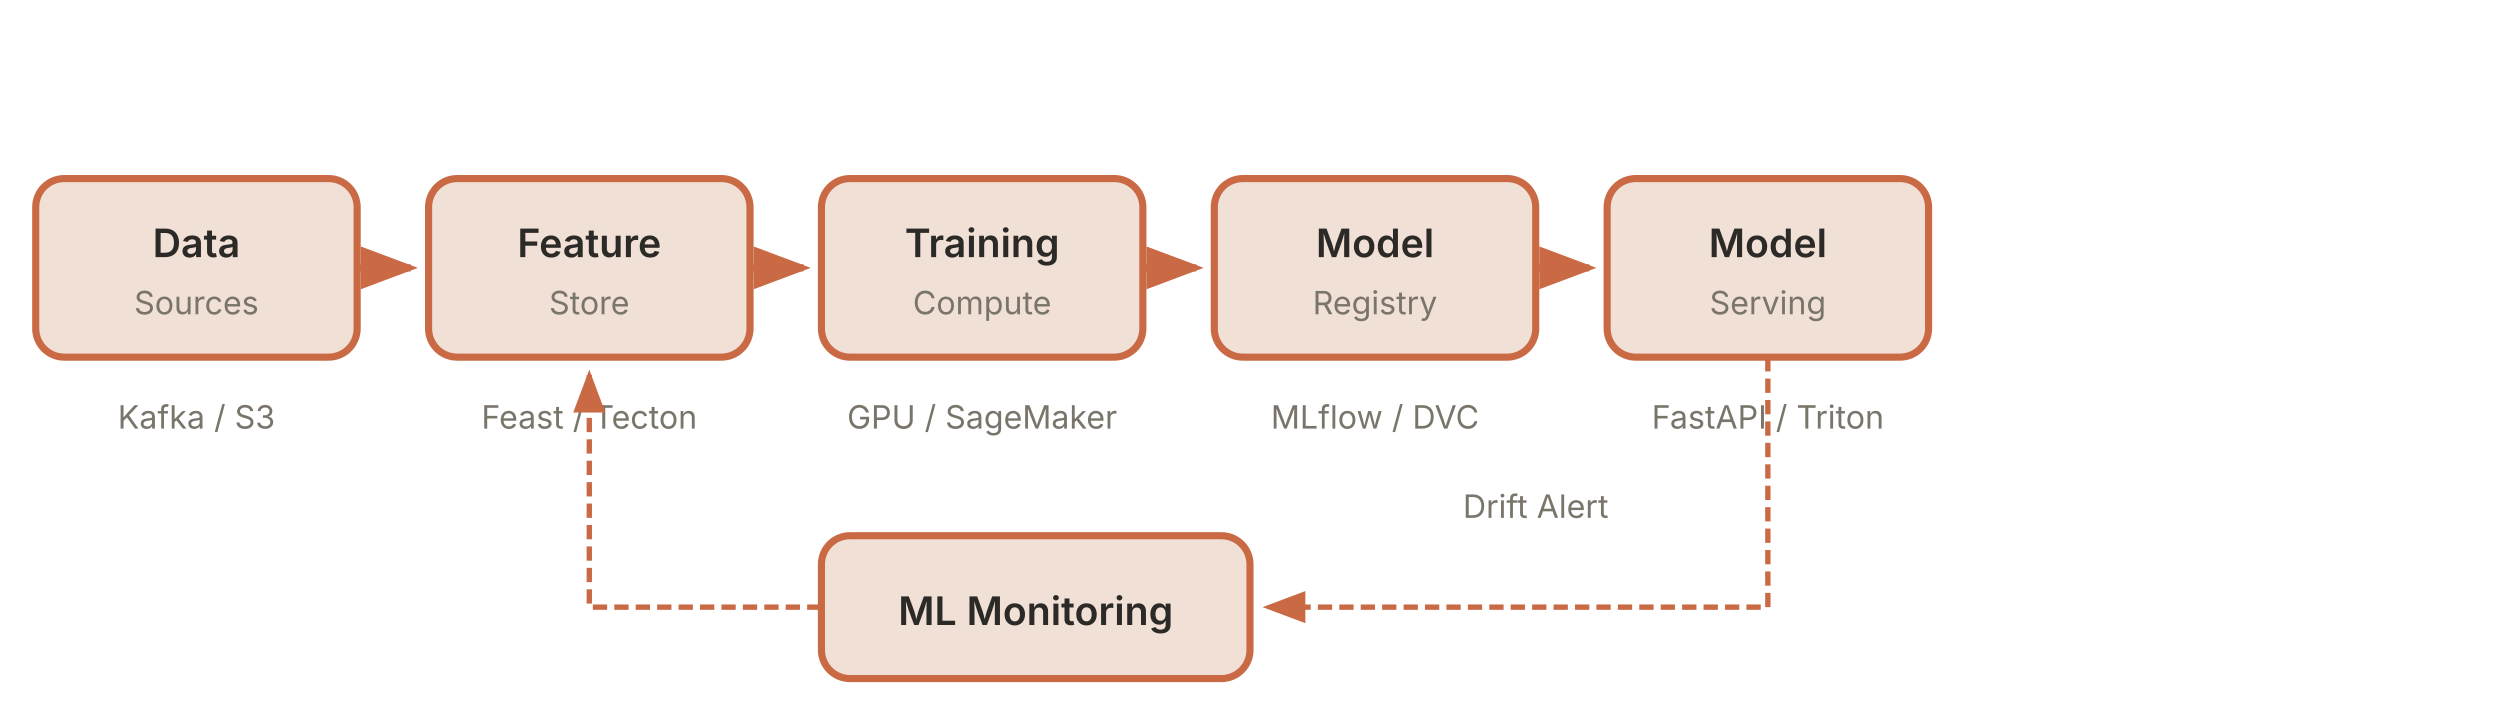
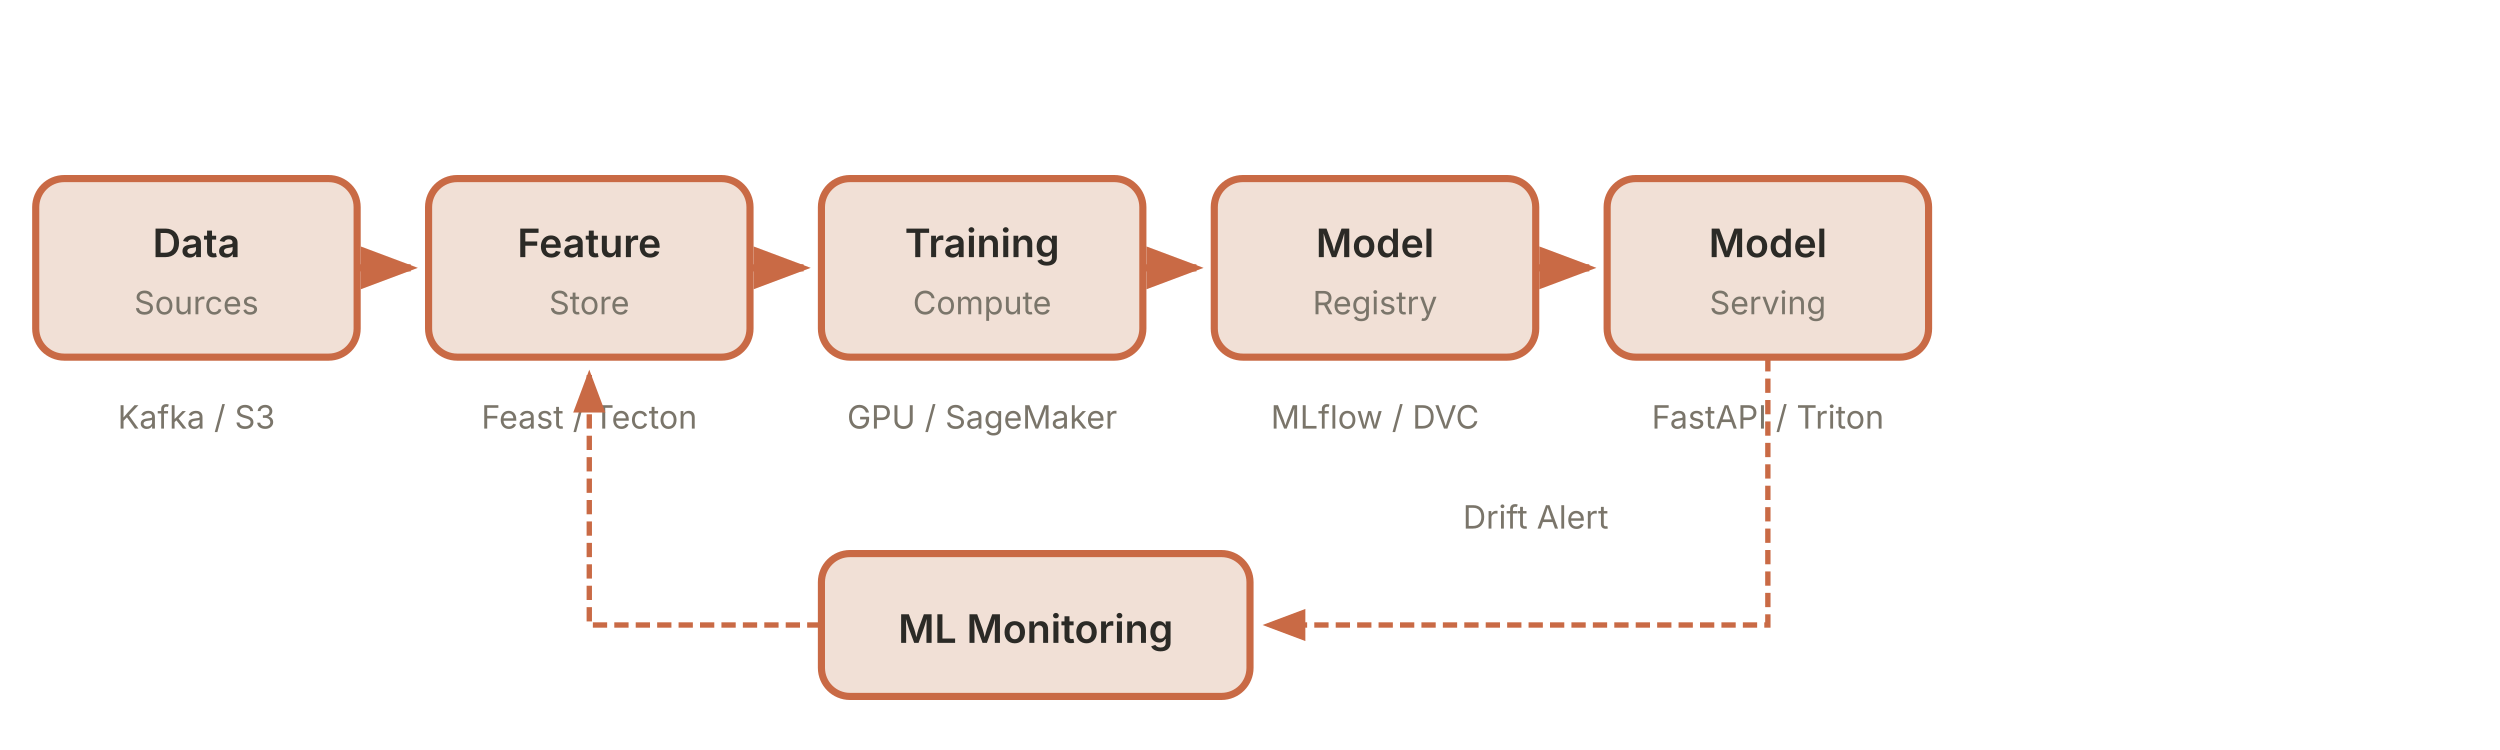
- <svg xmlns="http://www.w3.org/2000/svg" viewBox="0 0 700 200" font-family="Inter, sans-serif">
+ <svg xmlns="http://www.w3.org/2000/svg" viewBox="0 0 700 210" font-family="Inter, sans-serif">
  <defs>
    <style>
-       .box { fill: #F1E0D6; stroke: #C96A45; stroke-width: 2; rx: 8; }
+       .box { fill: #F1E0D6; stroke: #C96A45; stroke-width: 2; }
      .text { fill: #2B2A26; font-size: 11px; font-weight: 600; text-anchor: middle; }
      .text-sub { fill: #7A756A; font-size: 9px; text-anchor: middle; }
      .line { stroke: #C96A45; stroke-width: 2; fill: none; }
      .feedback { stroke: #C96A45; stroke-width: 1.5; fill: none; stroke-dasharray: 4,2; }
      .arrow { fill: #C96A45; }
    </style>
    <marker id="ap" markerWidth="8" markerHeight="6" refX="7" refY="3" orient="auto">
      <polygon class="arrow" points="0 0, 8 3, 0 6" />
    </marker>
  </defs>
-   <rect class="box" x="10" y="50" width="90" height="50" />
+   <rect class="box" x="10" y="50" width="90" height="50" rx="8" />
  <text class="text" x="55" y="72">Data</text>
  <text class="text-sub" x="55" y="88">Sources</text>
-   <rect class="box" x="120" y="50" width="90" height="50" />
+   <rect class="box" x="120" y="50" width="90" height="50" rx="8" />
  <text class="text" x="165" y="72">Feature</text>
  <text class="text-sub" x="165" y="88">Store</text>
-   <rect class="box" x="230" y="50" width="90" height="50" />
+   <rect class="box" x="230" y="50" width="90" height="50" rx="8" />
  <text class="text" x="275" y="72">Training</text>
  <text class="text-sub" x="275" y="88">Compute</text>
-   <rect class="box" x="340" y="50" width="90" height="50" />
+   <rect class="box" x="340" y="50" width="90" height="50" rx="8" />
  <text class="text" x="385" y="72">Model</text>
  <text class="text-sub" x="385" y="88">Registry</text>
-   <rect class="box" x="450" y="50" width="90" height="50" />
+   <rect class="box" x="450" y="50" width="90" height="50" rx="8" />
  <text class="text" x="495" y="72">Model</text>
  <text class="text-sub" x="495" y="88">Serving</text>
  <line class="line" x1="100" y1="75" x2="115" y2="75" marker-end="url(#ap)" />
  <line class="line" x1="210" y1="75" x2="225" y2="75" marker-end="url(#ap)" />
  <line class="line" x1="320" y1="75" x2="335" y2="75" marker-end="url(#ap)" />
  <line class="line" x1="430" y1="75" x2="445" y2="75" marker-end="url(#ap)" />
  <text class="text-sub" x="55" y="120">Kafka / S3</text>
  <text class="text-sub" x="165" y="120">Feast / Tecton</text>
  <text class="text-sub" x="275" y="120">GPU / SageMaker</text>
  <text class="text-sub" x="385" y="120">MLflow / DVC</text>
  <text class="text-sub" x="495" y="120">FastAPI / Triton</text>
-   <rect class="box" x="230" y="150" width="120" height="40" />
-   <text class="text" x="290" y="175">ML Monitoring</text>
-   <path class="feedback" d="M 495 100 L 495 170 L 355 170" marker-end="url(#ap)" />
-   <text class="text-sub" x="430" y="145">Drift Alert</text>
-   <path class="feedback" d="M 230 170 L 165 170 L 165 105" marker-end="url(#ap)" />
+   <rect class="box" x="230" y="155" width="120" height="40" rx="8" />
+   <text class="text" x="290" y="180">ML Monitoring</text>
+   <path class="feedback" d="M 495 100 L 495 175 L 355 175" marker-end="url(#ap)" />
+   <text class="text-sub" x="430" y="148">Drift Alert</text>
+   <path class="feedback" d="M 230 175 L 165 175 L 165 105" marker-end="url(#ap)" />
</svg>
